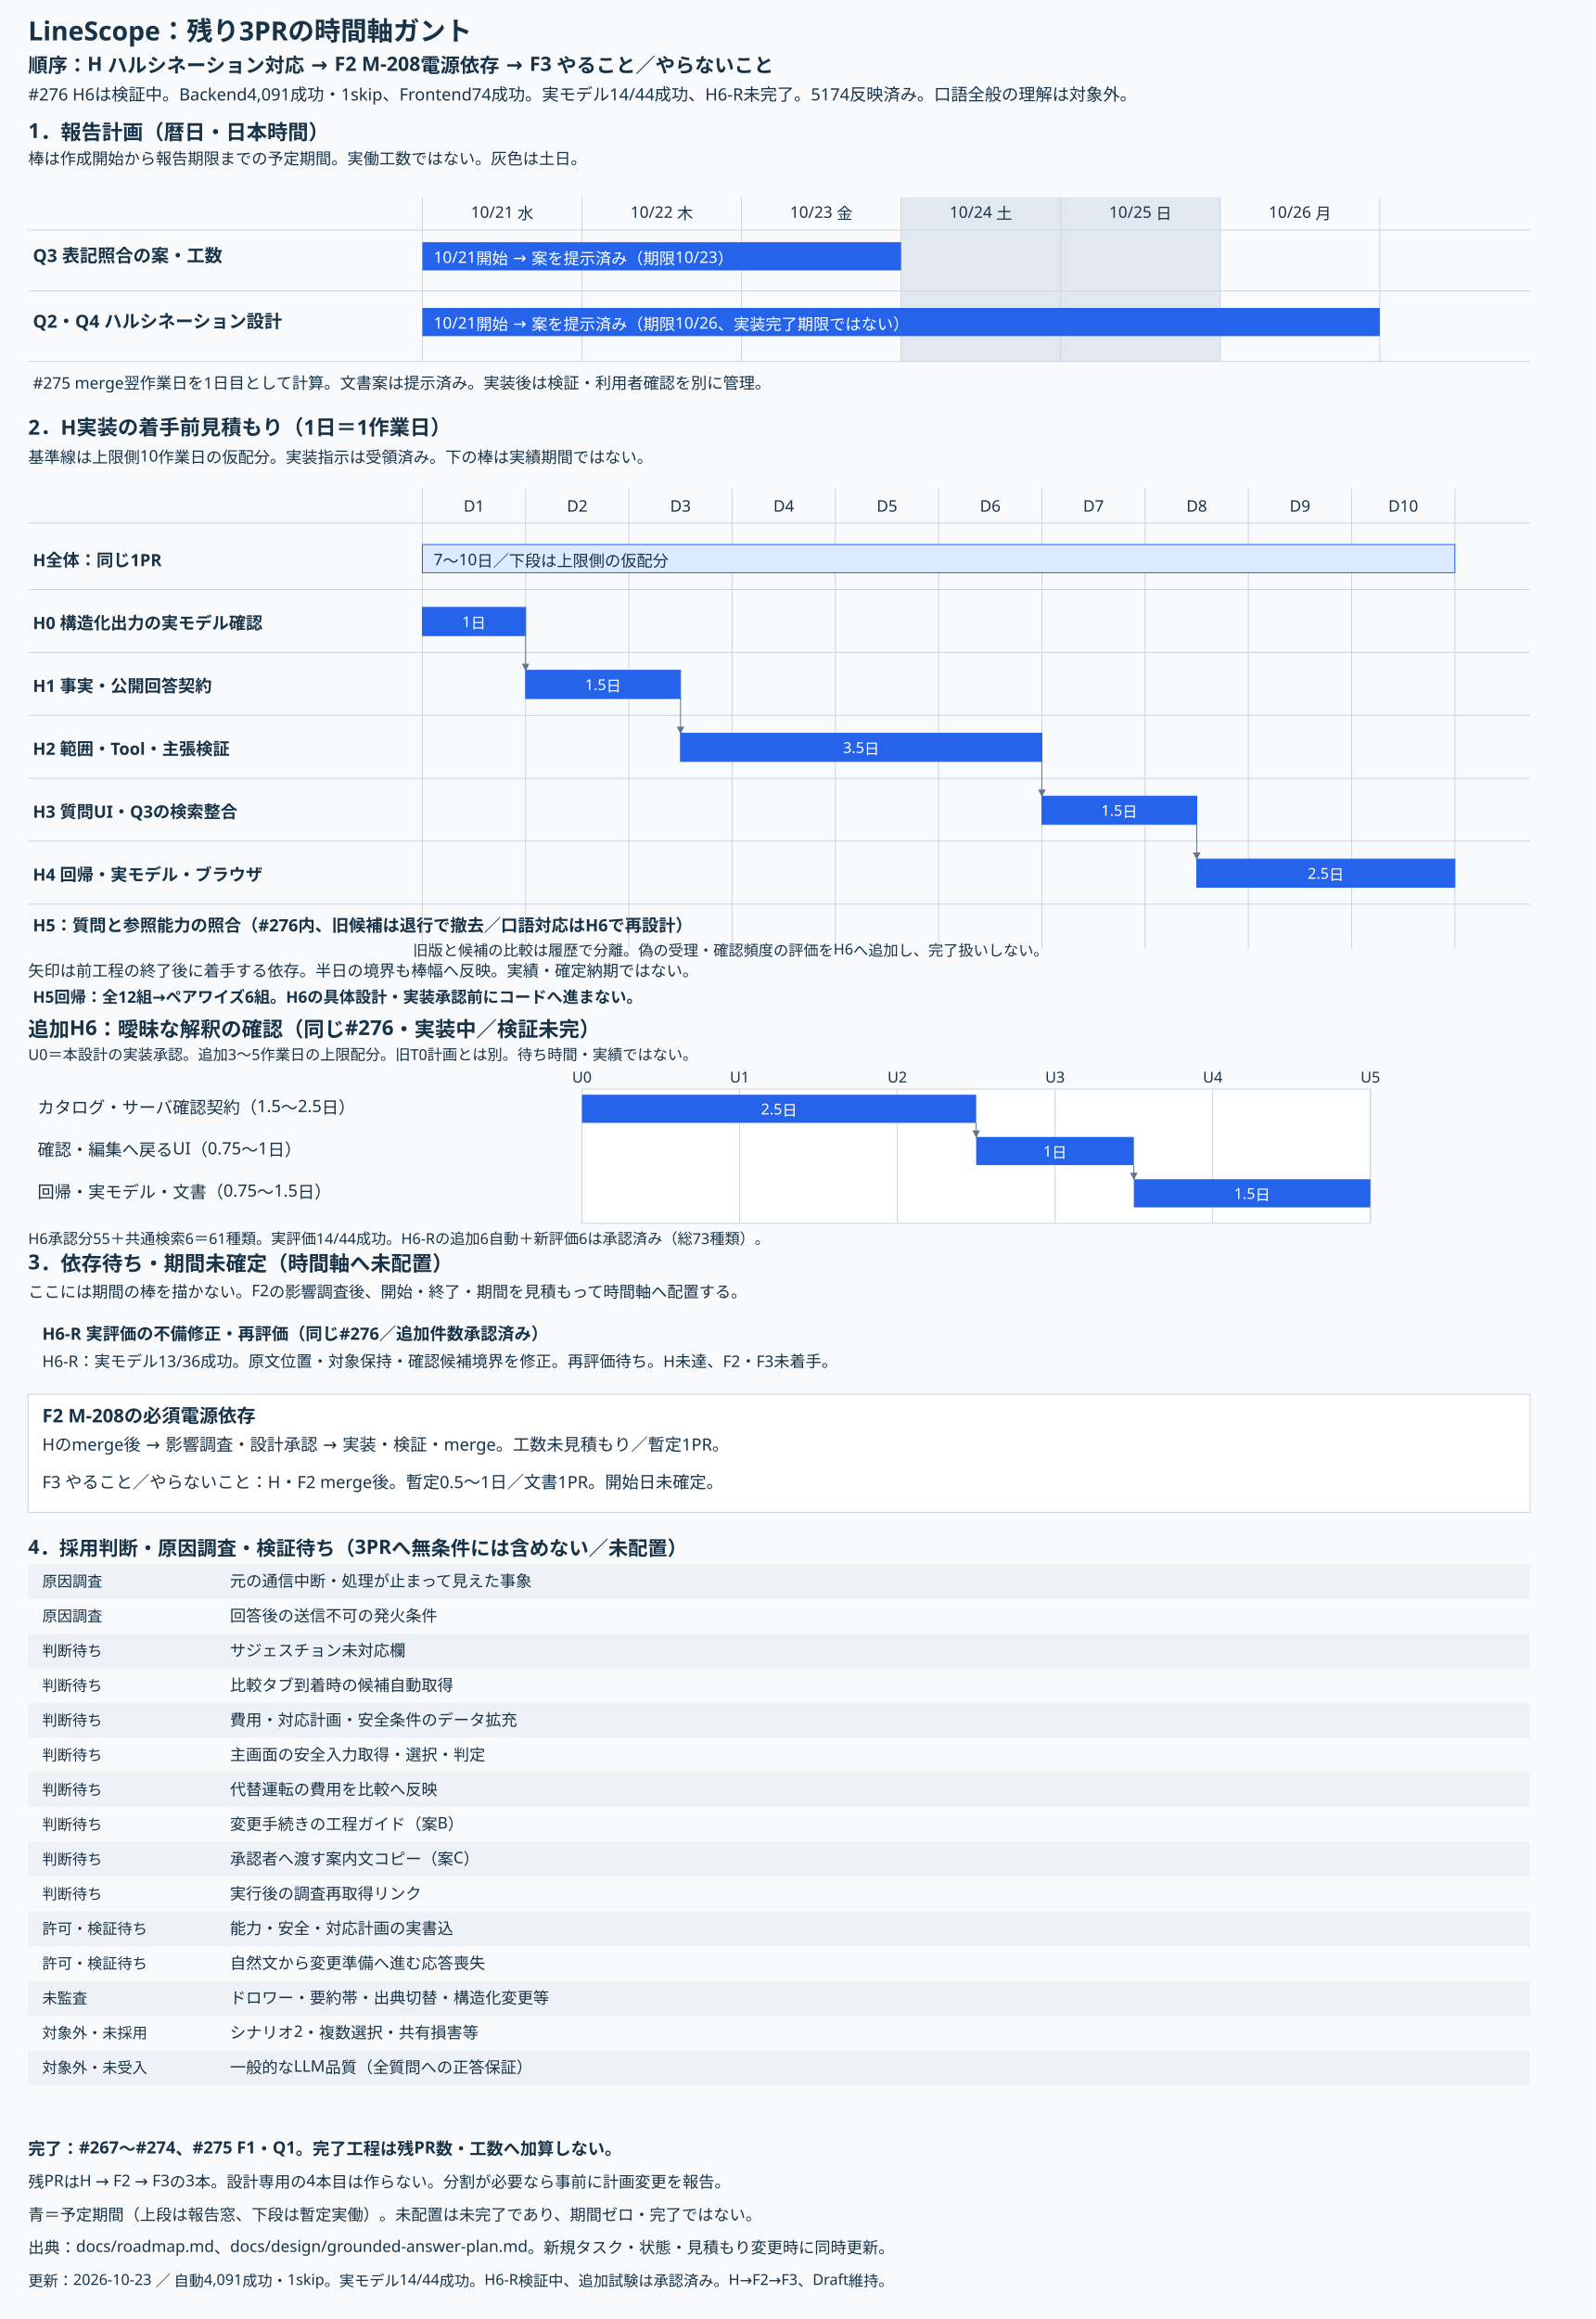
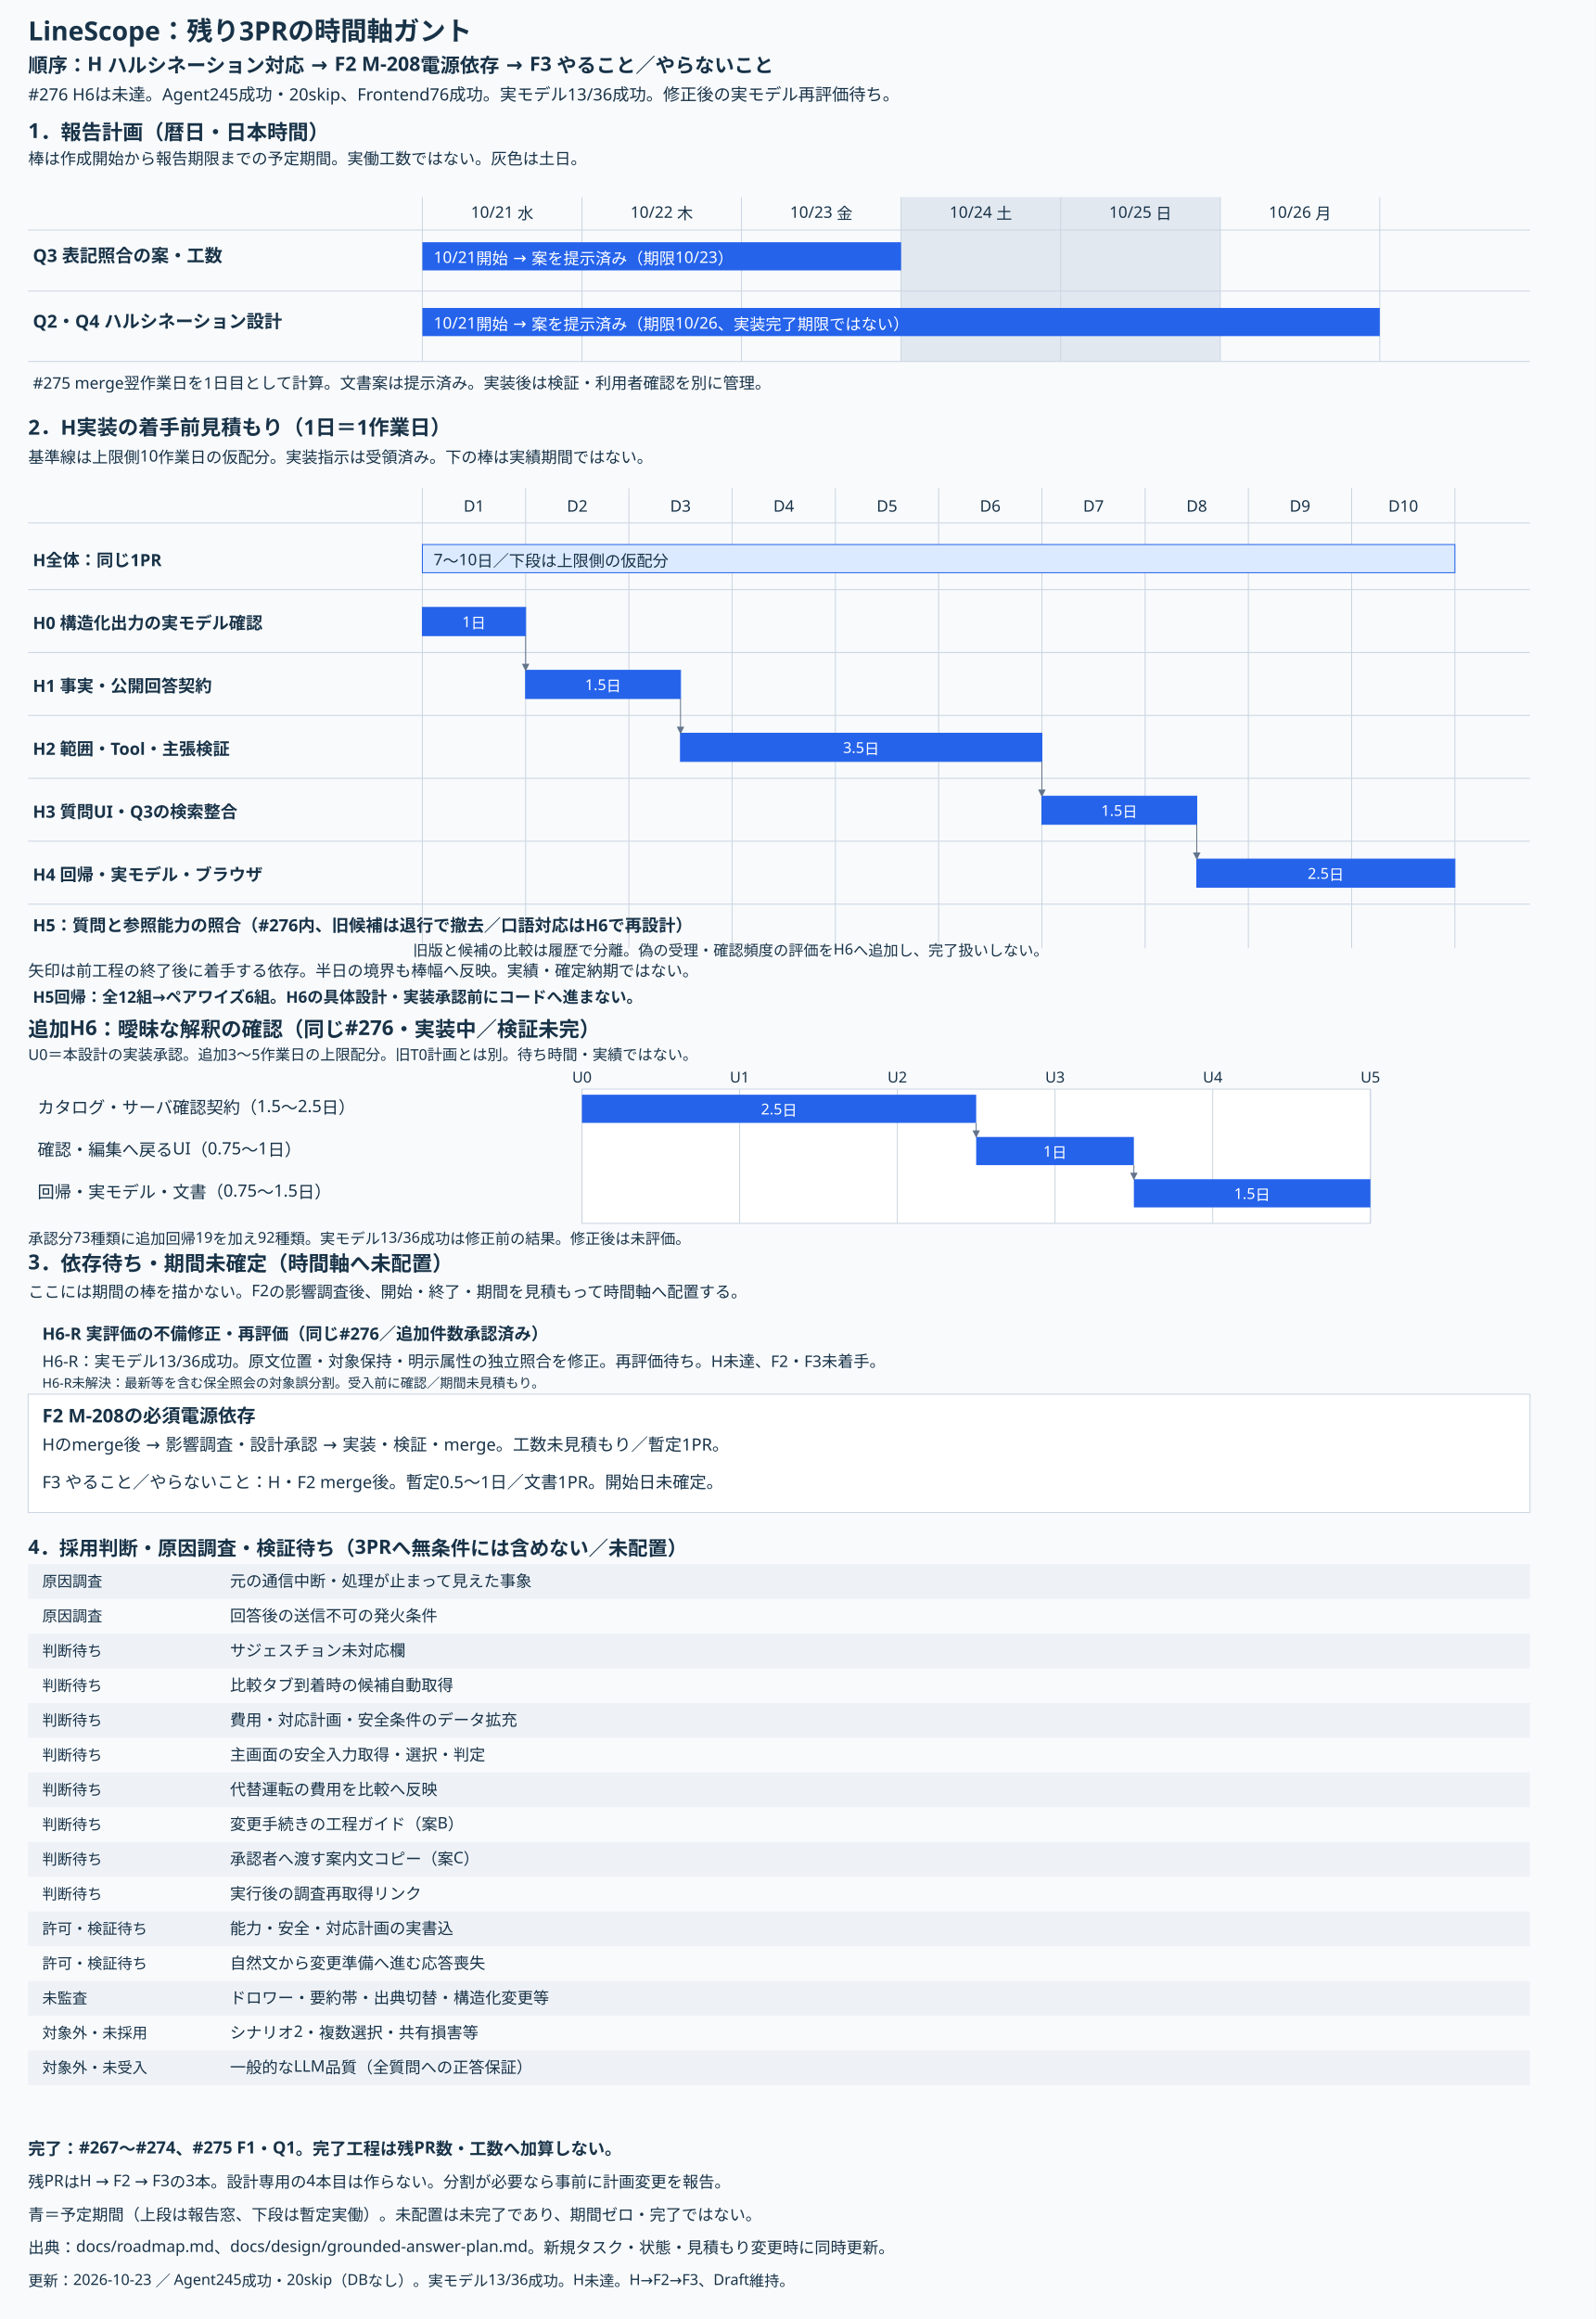
<svg xmlns="http://www.w3.org/2000/svg" width="1700" height="2470" viewBox="0 0 1700 2470" role="img" aria-labelledby="title desc">
  <defs>
    <marker id="arrow" markerWidth="8" markerHeight="8" refX="7" refY="4" orient="auto">
      <path d="M0 0L8 4L0 8" fill="#64748b" />
    </marker>
  </defs>
  <rect width="1700" height="2470" fill="#f8fafc" />
  <g font-family="sans-serif" fill="#183247">
    <text x="30" y="43" font-size="28" font-weight="bold">LineScope：残り3PRの時間軸ガント</text>
    <text x="30" y="77" font-size="21" font-weight="bold">順序：H ハルシネーション対応 → F2 M-208電源依存 → F3 やること／やらないこと</text>
-     <text x="30" y="107" font-size="18">#276 H6は検証中。Backend4,091成功・1skip、Frontend74成功。実モデル14/44成功、H6-R未完了。5174反映済み。口語全般の理解は対象外。</text>
+     <text x="30" y="107" font-size="18">#276 H6は未達。Agent245成功・20skip、Frontend76成功。実モデル13/36成功。修正後の実モデル再評価待ち。</text>
    <text x="30" y="147" font-size="22" font-weight="bold">1．報告計画（暦日・日本時間）</text>
    <text x="30" y="175" font-size="17">棒は作成開始から報告期限までの予定期間。実働工数ではない。灰色は土日。</text>
    <path d="M450 210L450 385" fill="none" stroke="#cbd5e1" />
    <text x="535.0" y="232" font-size="17" text-anchor="middle">10/21 水</text>
    <path d="M620 210L620 385" fill="none" stroke="#cbd5e1" />
    <text x="705.0" y="232" font-size="17" text-anchor="middle">10/22 木</text>
    <path d="M790 210L790 385" fill="none" stroke="#cbd5e1" />
    <text x="875.0" y="232" font-size="17" text-anchor="middle">10/23 金</text>
    <rect x="960" y="210" width="170" height="175" fill="#e2e8f0" />
    <path d="M960 210L960 385" fill="none" stroke="#cbd5e1" />
    <text x="1045.0" y="232" font-size="17" text-anchor="middle">10/24 土</text>
    <rect x="1130" y="210" width="170" height="175" fill="#e2e8f0" />
    <path d="M1130 210L1130 385" fill="none" stroke="#cbd5e1" />
    <text x="1215.0" y="232" font-size="17" text-anchor="middle">10/25 日</text>
    <path d="M1300 210L1300 385" fill="none" stroke="#cbd5e1" />
    <text x="1385.0" y="232" font-size="17" text-anchor="middle">10/26 月</text>
    <path d="M1470 210L1470 385" fill="none" stroke="#cbd5e1" />
    <path d="M30 245L1630 245" fill="none" stroke="#cbd5e1" />
    <path d="M30 310L1630 310" fill="none" stroke="#cbd5e1" />
    <path d="M30 385L1630 385" fill="none" stroke="#cbd5e1" />
    <text x="35" y="279" font-size="19" font-weight="bold">Q3 表記照合の案・工数</text>
    <rect x="450" y="258" width="510" height="30" fill="#2563eb" />
    <text x="462" y="280" font-size="17" fill="white">10/21開始 → 案を提示済み（期限10/23）</text>
    <text x="35" y="349" font-size="19" font-weight="bold">Q2・Q4 ハルシネーション設計</text>
    <rect x="450" y="328" width="1020" height="30" fill="#2563eb" />
    <text x="462" y="350" font-size="17" fill="white">10/21開始 → 案を提示済み（期限10/26、実装完了期限ではない）</text>
    <text x="35" y="414" font-size="17">#275 merge翌作業日を1日目として計算。文書案は提示済み。実装後は検証・利用者確認を別に管理。</text>
    <text x="30" y="463" font-size="22" font-weight="bold">2．H実装の着手前見積もり（1日＝1作業日）</text>
    <text x="30" y="493" font-size="17">基準線は上限側10作業日の仮配分。実装指示は受領済み。下の棒は実績期間ではない。</text>
    <path d="M450 520L450 1010" fill="none" stroke="#cbd5e1" />
    <path d="M560 520L560 1010" fill="none" stroke="#cbd5e1" />
    <path d="M670 520L670 1010" fill="none" stroke="#cbd5e1" />
    <path d="M780 520L780 1010" fill="none" stroke="#cbd5e1" />
    <path d="M890 520L890 1010" fill="none" stroke="#cbd5e1" />
    <path d="M1000 520L1000 1010" fill="none" stroke="#cbd5e1" />
    <path d="M1110 520L1110 1010" fill="none" stroke="#cbd5e1" />
    <path d="M1220 520L1220 1010" fill="none" stroke="#cbd5e1" />
    <path d="M1330 520L1330 1010" fill="none" stroke="#cbd5e1" />
    <path d="M1440 520L1440 1010" fill="none" stroke="#cbd5e1" />
    <path d="M1550 520L1550 1010" fill="none" stroke="#cbd5e1" />
    <text x="505.0" y="545" font-size="17" text-anchor="middle">D1</text>
    <text x="615.0" y="545" font-size="17" text-anchor="middle">D2</text>
    <text x="725.0" y="545" font-size="17" text-anchor="middle">D3</text>
    <text x="835.0" y="545" font-size="17" text-anchor="middle">D4</text>
    <text x="945.0" y="545" font-size="17" text-anchor="middle">D5</text>
    <text x="1055.0" y="545" font-size="17" text-anchor="middle">D6</text>
    <text x="1165.0" y="545" font-size="17" text-anchor="middle">D7</text>
    <text x="1275.0" y="545" font-size="17" text-anchor="middle">D8</text>
    <text x="1385.0" y="545" font-size="17" text-anchor="middle">D9</text>
    <text x="1495.0" y="545" font-size="17" text-anchor="middle">D10</text>
    <path d="M30 557L1630 557" fill="none" stroke="#cbd5e1" />
    <text x="35" y="603" font-size="18" font-weight="bold">H全体：同じ1PR</text>
    <rect x="450" y="580" width="1100" height="30" fill="#dbeafe" stroke="#2563eb" />
    <text x="462" y="602" font-size="17">7〜10日／下段は上限側の仮配分</text>
    <path d="M30 628L1630 628" fill="none" stroke="#cbd5e1" />
    <text x="35" y="670" font-size="18" font-weight="bold">H0 構造化出力の実モデル確認</text>
    <rect x="450" y="647" width="110" height="30" fill="#2563eb" stroke="#2563eb" />
    <text x="505.0" y="668" font-size="16" fill="white" text-anchor="middle">1日</text>
    <path d="M30 695L1630 695" fill="none" stroke="#cbd5e1" />
    <text x="35" y="737" font-size="18" font-weight="bold">H1 事実・公開回答契約</text>
    <rect x="560" y="714" width="165.0" height="30" fill="#2563eb" stroke="#2563eb" />
    <text x="642.5" y="735" font-size="16" fill="white" text-anchor="middle">1.5日</text>
    <path d="M560 677V706H560V714" fill="none" stroke="#64748b" marker-end="url(#arrow)" />
    <path d="M30 762L1630 762" fill="none" stroke="#cbd5e1" />
    <text x="35" y="804" font-size="18" font-weight="bold">H2 範囲・Tool・主張検証</text>
    <rect x="725.0" y="781" width="385.0" height="30" fill="#2563eb" stroke="#2563eb" />
    <text x="917.5" y="802" font-size="16" fill="white" text-anchor="middle">3.5日</text>
    <path d="M725.0 744V773H725.0V781" fill="none" stroke="#64748b" marker-end="url(#arrow)" />
    <path d="M30 829L1630 829" fill="none" stroke="#cbd5e1" />
    <text x="35" y="871" font-size="18" font-weight="bold">H3 質問UI・Q3の検索整合</text>
    <rect x="1110" y="848" width="165.0" height="30" fill="#2563eb" stroke="#2563eb" />
    <text x="1192.5" y="869" font-size="16" fill="white" text-anchor="middle">1.5日</text>
    <path d="M1110.0 811V840H1110V848" fill="none" stroke="#64748b" marker-end="url(#arrow)" />
    <path d="M30 896L1630 896" fill="none" stroke="#cbd5e1" />
    <text x="35" y="938" font-size="18" font-weight="bold">H4 回帰・実モデル・ブラウザ</text>
    <rect x="1275.0" y="915" width="275.0" height="30" fill="#2563eb" stroke="#2563eb" />
    <text x="1412.5" y="936" font-size="16" fill="white" text-anchor="middle">2.5日</text>
    <path d="M1275.0 878V907H1275.0V915" fill="none" stroke="#64748b" marker-end="url(#arrow)" />
    <path d="M30 963L1630 963" fill="none" stroke="#cbd5e1" />
    <text x="35" y="992" font-size="18" font-weight="bold">H5：質問と参照能力の照合（#276内、旧候補は退行で撤去／口語対応はH6で再設計）</text>
    <text x="440" y="1018" font-size="16">旧版と候補の比較は履歴で分離。偽の受理・確認頻度の評価をH6へ追加し、完了扱いしない。</text>
    <text x="30" y="1040" font-size="17">矢印は前工程の終了後に着手する依存。半日の境界も棒幅へ反映。実績・確定納期ではない。</text>
    <text x="35" y="1068" font-size="17" font-weight="bold">H5回帰：全12組→ペアワイズ6組。H6の具体設計・実装承認前にコードへ進まない。</text>
    <text x="30" y="1104" font-size="22" font-weight="bold">追加H6：曖昧な解釈の確認（同じ#276・実装中／検証未完）</text>
    <text x="30" y="1129" font-size="16">U0＝本設計の実装承認。追加3〜5作業日の上限配分。旧T0計画とは別。待ち時間・実績ではない。</text>
    <rect x="620" y="1160" width="840" height="143" fill="white" stroke="#cbd5e1" />
    <path d="M620 1160V1303M788 1160V1303M956 1160V1303M1124 1160V1303M1292 1160V1303M1460 1160V1303" fill="none" stroke="#cbd5e1" />
    <text x="620" y="1153" font-size="16" text-anchor="middle">U0</text>
    <text x="788" y="1153" font-size="16" text-anchor="middle">U1</text>
    <text x="956" y="1153" font-size="16" text-anchor="middle">U2</text>
    <text x="1124" y="1153" font-size="16" text-anchor="middle">U3</text>
    <text x="1292" y="1153" font-size="16" text-anchor="middle">U4</text>
    <text x="1460" y="1153" font-size="16" text-anchor="middle">U5</text>
    <text x="40" y="1186" font-size="18">カタログ・サーバ確認契約（1.5〜2.5日）</text>
    <rect x="620" y="1166" width="420" height="30" fill="#2563eb" />
    <text x="830" y="1187" font-size="16" fill="white" text-anchor="middle">2.5日</text>
    <text x="40" y="1231" font-size="18">確認・編集へ戻るUI（0.75〜1日）</text>
    <rect x="1040" y="1211" width="168" height="30" fill="#2563eb" />
    <text x="1124" y="1232" font-size="16" fill="white" text-anchor="middle">1日</text>
    <path d="M1040 1196V1204H1040V1211" fill="none" stroke="#64748b" marker-end="url(#arrow)" />
    <text x="40" y="1276" font-size="18">回帰・実モデル・文書（0.75〜1.5日）</text>
    <rect x="1208" y="1256" width="252" height="30" fill="#2563eb" />
    <text x="1334" y="1277" font-size="16" fill="white" text-anchor="middle">1.5日</text>
    <path d="M1208 1241V1249H1208V1256" fill="none" stroke="#64748b" marker-end="url(#arrow)" />
-     <text x="30" y="1325" font-size="16">H6承認分55＋共通検索6＝61種類。実評価14/44成功。H6-Rの追加6自動＋新評価6は承認済み（総73種類）。</text>
+     <text x="30" y="1325" font-size="16">承認分73種類に追加回帰19を加え92種類。実モデル13/36成功は修正前の結果。修正後は未評価。</text>
    <g transform="translate(0 260)">
      <text x="30" y="1092" font-size="22" font-weight="bold">3．依存待ち・期間未確定（時間軸へ未配置）</text>
      <text x="30" y="1122" font-size="17">ここには期間の棒を描かない。F2の影響調査後、開始・終了・期間を見積もって時間軸へ配置する。</text>
      <text x="45" y="1167" font-size="18" font-weight="bold">H6-R 実評価の不備修正・再評価（同じ#276／追加件数承認済み）</text>
-       <text x="45" y="1196" font-size="17">H6-R：実モデル13/36成功。原文位置・対象保持・確認候補境界を修正。再評価待ち。H未達、F2・F3未着手。</text>
+       <text x="45" y="1196" font-size="17">H6-R：実モデル13/36成功。原文位置・対象保持・明示属性の独立照合を修正。再評価待ち。H未達、F2・F3未着手。</text>
+       <text x="45" y="1218" font-size="14">H6-R未解決：最新等を含む保全照会の対象誤分割。受入前に確認／期間未見積もり。</text>
      <g transform="translate(0 80)">
        <rect x="30" y="1145" width="1600" height="126" fill="white" stroke="#cbd5e1" />
        <text x="45" y="1175" font-size="20" font-weight="bold">F2 M-208の必須電源依存</text>
        <text x="45" y="1205" font-size="18">Hのmerge後 → 影響調査・設計承認 → 実装・検証・merge。工数未見積もり／暫定1PR。</text>
        <text x="45" y="1245" font-size="18">F3 やること／やらないこと：H・F2 merge後。暫定0.5〜1日／文書1PR。開始日未確定。</text>
        <text x="30" y="1315" font-size="21" font-weight="bold">4．採用判断・原因調査・検証待ち（3PRへ無条件には含めない／未配置）</text>
        <rect x="30" y="1326" width="1600" height="37" fill="#eef2f7" />
        <text x="45" y="1350" font-size="16">原因調査</text>
        <text x="245" y="1350" font-size="17">元の通信中断・処理が止まって見えた事象</text>
        <text x="45" y="1387" font-size="16">原因調査</text>
        <text x="245" y="1387" font-size="17">回答後の送信不可の発火条件</text>
        <rect x="30" y="1400" width="1600" height="37" fill="#eef2f7" />
        <text x="45" y="1424" font-size="16">判断待ち</text>
        <text x="245" y="1424" font-size="17">サジェスチョン未対応欄</text>
        <text x="45" y="1461" font-size="16">判断待ち</text>
        <text x="245" y="1461" font-size="17">比較タブ到着時の候補自動取得</text>
        <rect x="30" y="1474" width="1600" height="37" fill="#eef2f7" />
        <text x="45" y="1498" font-size="16">判断待ち</text>
        <text x="245" y="1498" font-size="17">費用・対応計画・安全条件のデータ拡充</text>
        <text x="45" y="1535" font-size="16">判断待ち</text>
        <text x="245" y="1535" font-size="17">主画面の安全入力取得・選択・判定</text>
        <rect x="30" y="1548" width="1600" height="37" fill="#eef2f7" />
        <text x="45" y="1572" font-size="16">判断待ち</text>
        <text x="245" y="1572" font-size="17">代替運転の費用を比較へ反映</text>
        <text x="45" y="1609" font-size="16">判断待ち</text>
        <text x="245" y="1609" font-size="17">変更手続きの工程ガイド（案B）</text>
        <rect x="30" y="1622" width="1600" height="37" fill="#eef2f7" />
        <text x="45" y="1646" font-size="16">判断待ち</text>
        <text x="245" y="1646" font-size="17">承認者へ渡す案内文コピー（案C）</text>
        <text x="45" y="1683" font-size="16">判断待ち</text>
        <text x="245" y="1683" font-size="17">実行後の調査再取得リンク</text>
        <rect x="30" y="1696" width="1600" height="37" fill="#eef2f7" />
        <text x="45" y="1720" font-size="16">許可・検証待ち</text>
        <text x="245" y="1720" font-size="17">能力・安全・対応計画の実書込</text>
        <text x="45" y="1757" font-size="16">許可・検証待ち</text>
        <text x="245" y="1757" font-size="17">自然文から変更準備へ進む応答喪失</text>
        <rect x="30" y="1770" width="1600" height="37" fill="#eef2f7" />
        <text x="45" y="1794" font-size="16">未監査</text>
        <text x="245" y="1794" font-size="17">ドロワー・要約帯・出典切替・構造化変更等</text>
        <text x="45" y="1831" font-size="16">対象外・未採用</text>
        <text x="245" y="1831" font-size="17">シナリオ2・複数選択・共有損害等</text>
        <rect x="30" y="1844" width="1600" height="37" fill="#eef2f7" />
        <text x="45" y="1868" font-size="16">対象外・未受入</text>
        <text x="245" y="1868" font-size="17">一般的なLLM品質（全質問への正答保証）</text>
        <text x="30" y="1955" font-size="18" font-weight="bold">完了：#267〜#274、#275 F1・Q1。完了工程は残PR数・工数へ加算しない。</text>
        <text x="30" y="1990" font-size="17">残PRはH → F2 → F3の3本。設計専用の4本目は作らない。分割が必要なら事前に計画変更を報告。</text>
        <text x="30" y="2025" font-size="17">青＝予定期間（上段は報告窓、下段は暫定実働）。未配置は未完了であり、期間ゼロ・完了ではない。</text>
        <text x="30" y="2060" font-size="17">出典：docs/roadmap.md、docs/design/grounded-answer-plan.md。新規タスク・状態・見積もり変更時に同時更新。</text>
-         <text x="30" y="2095" font-size="16">更新：2026-10-23 ／ 自動4,091成功・1skip。実モデル14/44成功。H6-R検証中、追加試験は承認済み。H→F2→F3、Draft維持。</text>
+         <text x="30" y="2095" font-size="16">更新：2026-10-23 ／ Agent245成功・20skip（DBなし）。実モデル13/36成功。H未達。H→F2→F3、Draft維持。</text>
      </g>
    </g>
  </g>
</svg>
